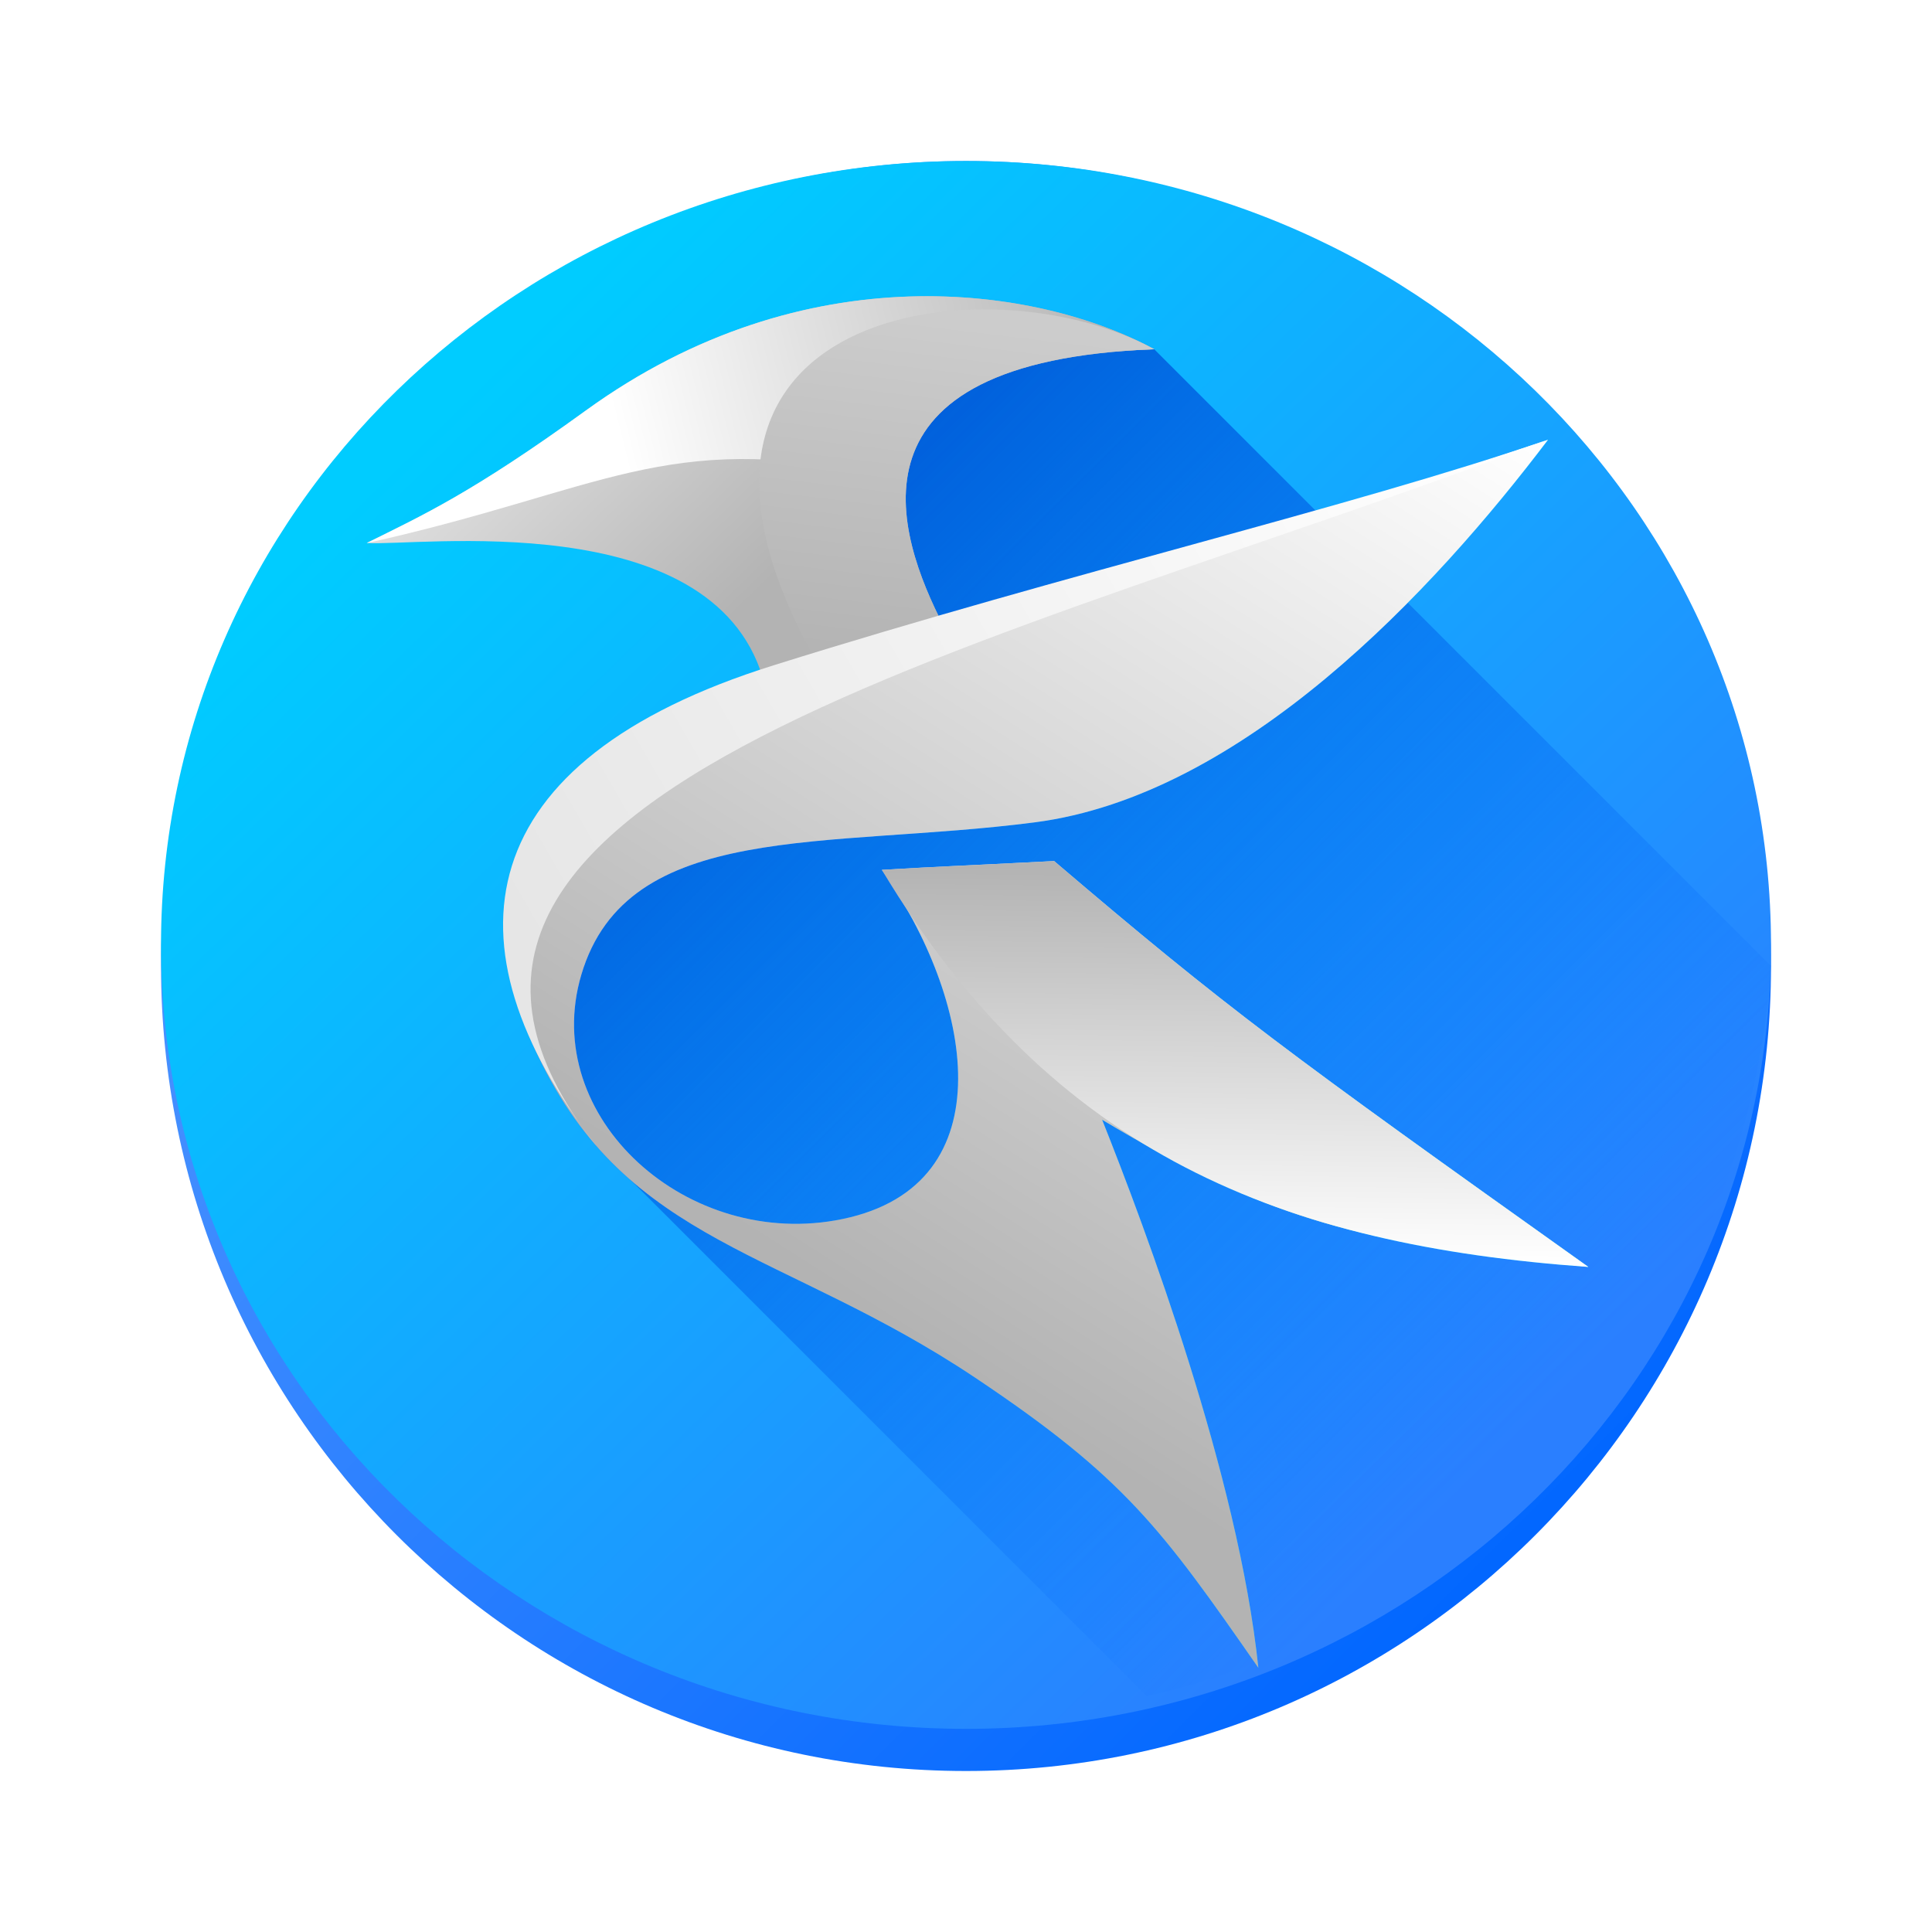
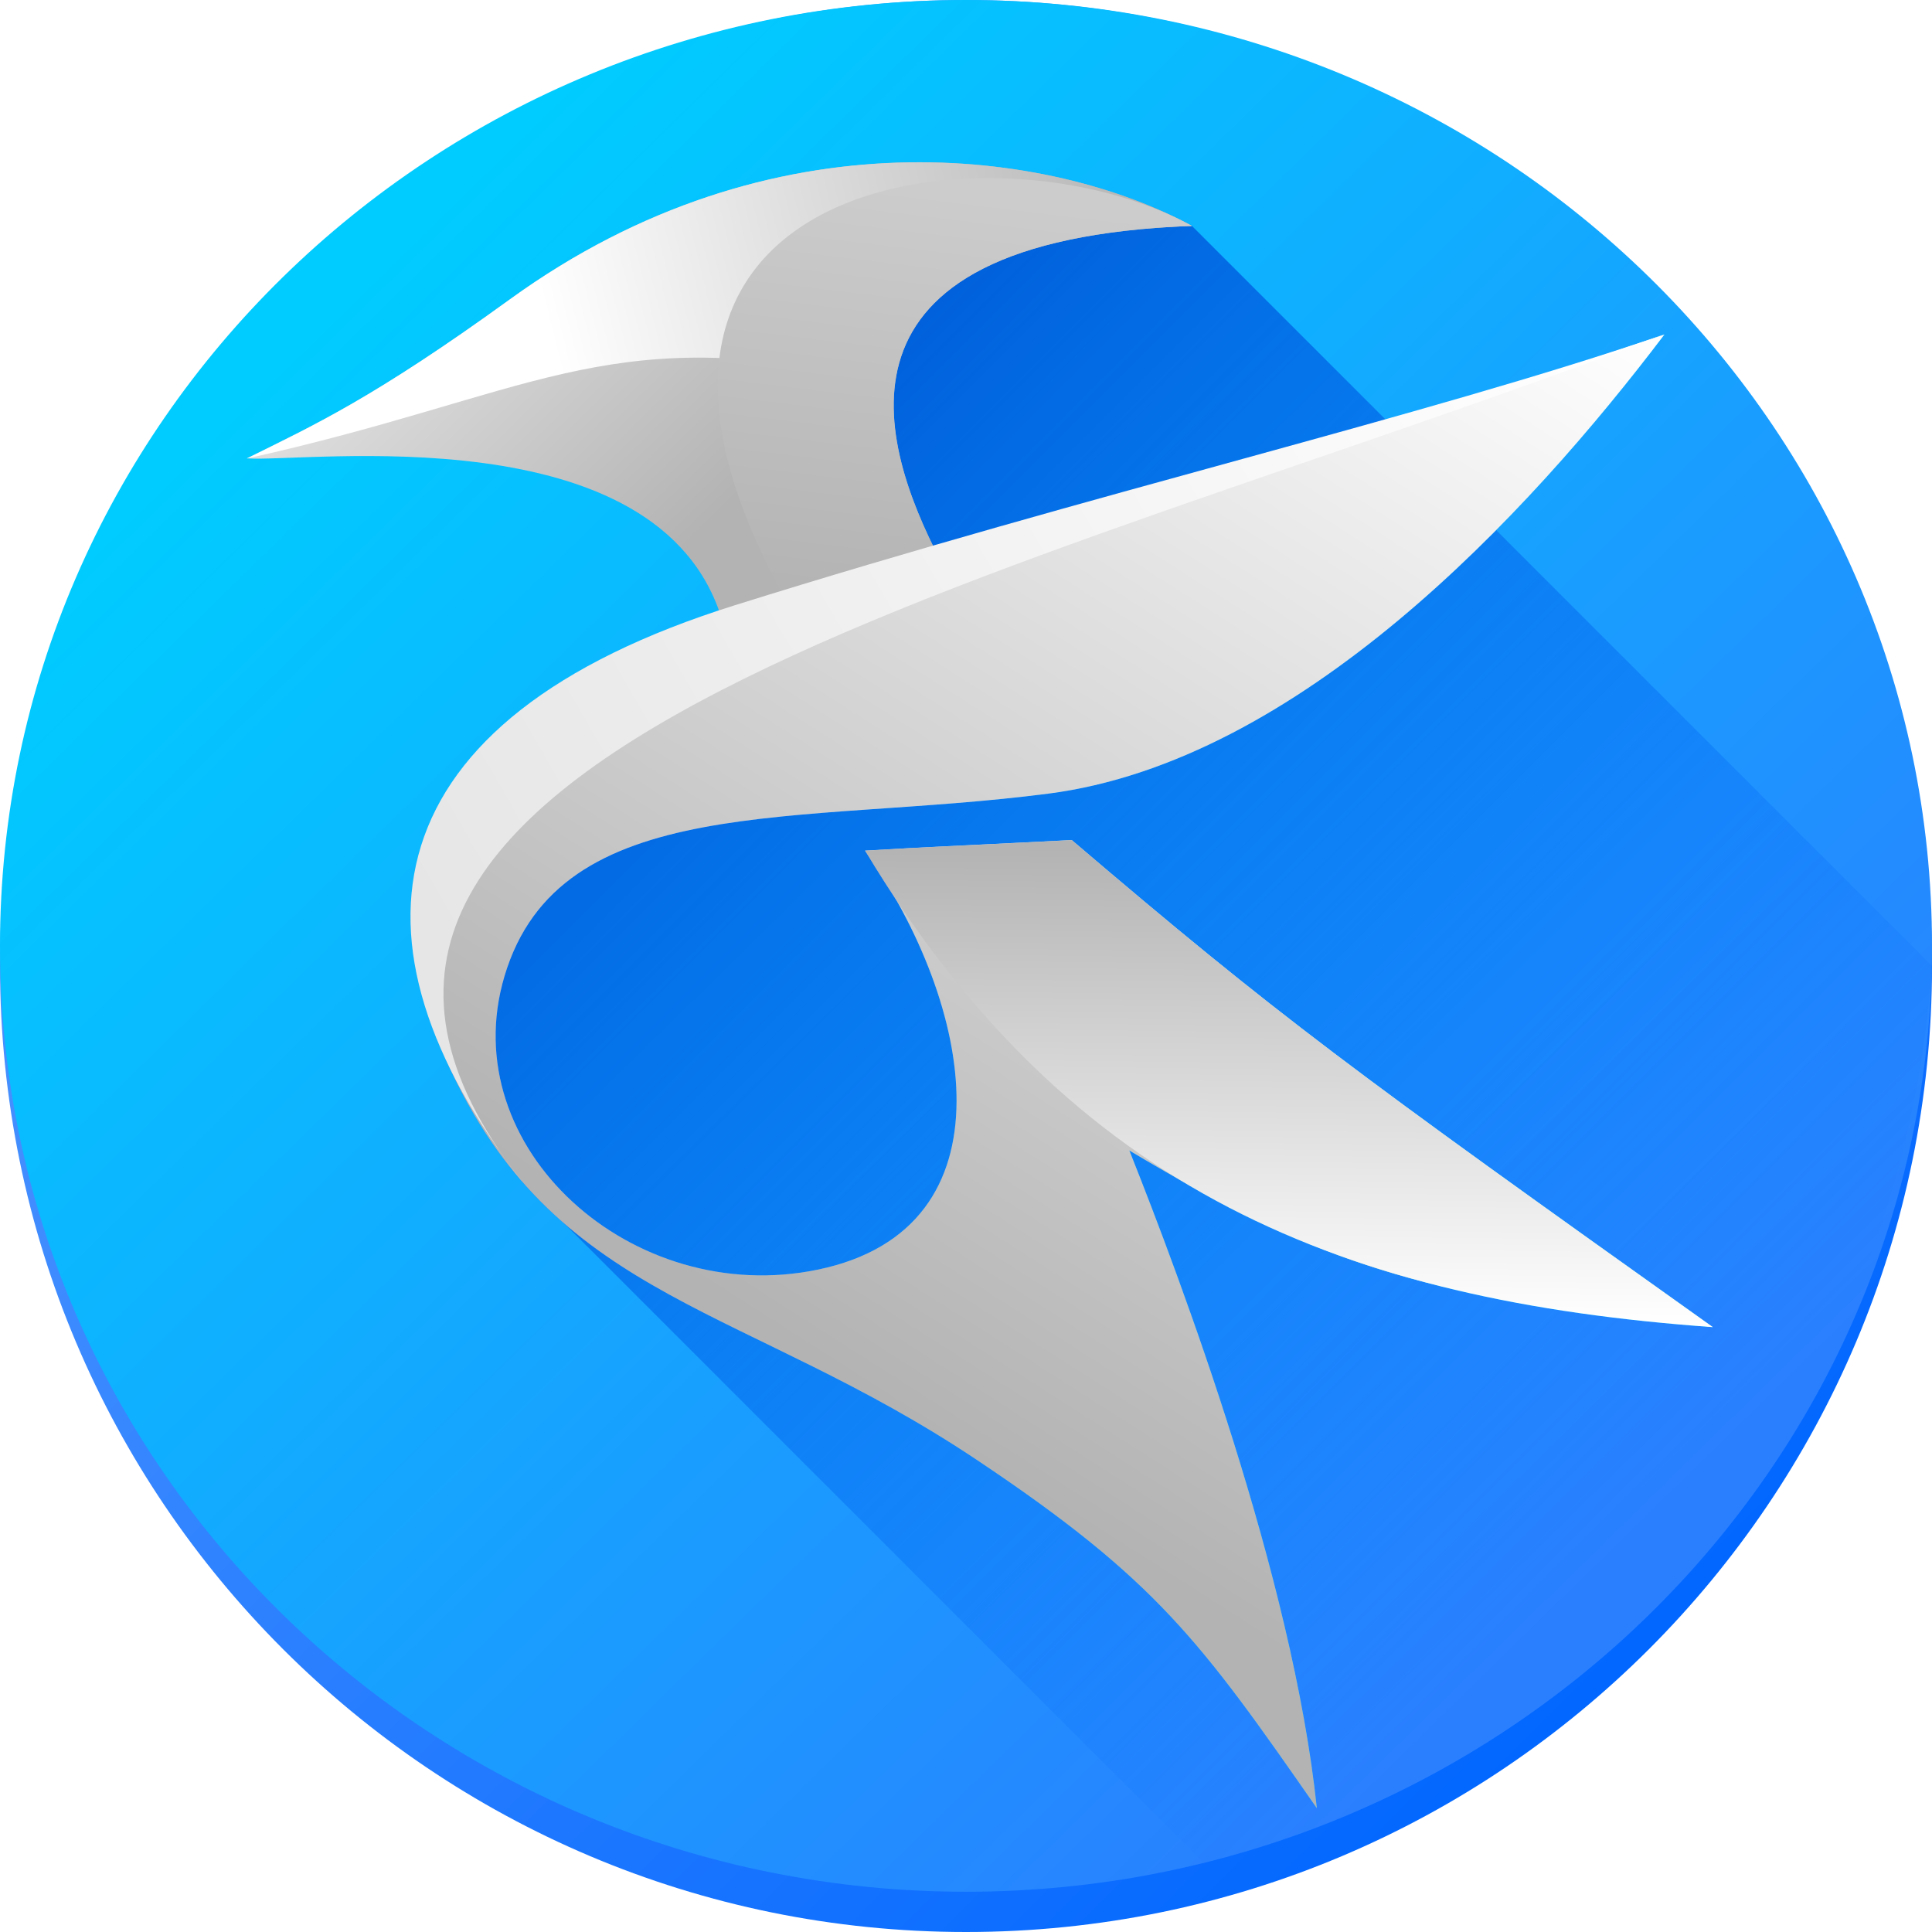
<svg xmlns="http://www.w3.org/2000/svg" xmlns:xlink="http://www.w3.org/1999/xlink" viewBox="0 0 48 48">
  <linearGradient id="a">
-     <stop stop-color="#2a7fff" offset="0" />
-     <stop stop-color="#0cf" offset="1" />
+     <stop offset="0" stop-color="#2a7fff" />
+     <stop offset="1" stop-color="#0cf" />
  </linearGradient>
-   <linearGradient id="b" x1="80.723" x2="141.405" y1="192.156" y2="252.838" gradientUnits="userSpaceOnUse">
-     <stop stop-color="#0055d4" offset="0" />
-     <stop stop-color="#06f" stop-opacity="0" offset="1" />
+   <linearGradient id="b" gradientTransform="matrix(.4300135 0 0 .4300136 -22.30668 -69.40134)" gradientUnits="userSpaceOnUse" x1="80.723" x2="141.405" y1="192.156" y2="252.838">
+     <stop offset="0" stop-color="#0055d4" />
+     <stop offset="1" stop-color="#06f" stop-opacity="0" />
  </linearGradient>
-   <linearGradient id="c" x1="61.163" x2="64.928" y1="105.11" y2="109.045" gradientUnits="userSpaceOnUse">
-     <stop stop-color="#e6e6e6" offset="0" />
-     <stop stop-color="#b3b3b3" offset="1" />
+   <linearGradient id="c" gradientUnits="userSpaceOnUse" x1="61.163" x2="64.928" y1="105.11" y2="109.045">
+     <stop offset="0" stop-color="#e6e6e6" />
+     <stop offset="1" stop-color="#b3b3b3" />
  </linearGradient>
-   <linearGradient id="d" x1="77.167" x2="64.372" y1="115.715" y2="112.004" gradientUnits="userSpaceOnUse">
-     <stop stop-color="#0cf" offset="0" />
-     <stop stop-color="#2a7fff" offset="1" />
+   <linearGradient id="d" gradientUnits="userSpaceOnUse" x1="77.167" x2="64.372" y1="115.715" y2="112.004">
+     <stop offset="0" stop-color="#0cf" />
+     <stop offset="1" stop-color="#2a7fff" />
  </linearGradient>
-   <linearGradient id="e" x1="68.707" x2="75.819" y1="113.065" y2="117.913" gradientUnits="userSpaceOnUse" xlink:href="#a" />
+   <linearGradient id="e" gradientUnits="userSpaceOnUse" x1="68.707" x2="75.819" xlink:href="#a" y1="113.065" y2="117.913" />
  <linearGradient id="f">
-     <stop stop-color="#fff" offset="0" />
-     <stop stop-color="#b3b3b3" offset="1" />
+     <stop offset="0" stop-color="#fff" />
+     <stop offset="1" stop-color="#b3b3b3" />
  </linearGradient>
-   <linearGradient id="g" x1="77.401" x2="68.67" y1="106.368" y2="120.358" gradientUnits="userSpaceOnUse" xlink:href="#f" />
-   <linearGradient id="h" x1="68.229" x2="68.164" y1="112.732" y2="118.555" gradientUnits="userSpaceOnUse">
-     <stop stop-color="#b3b3b3" offset="0" />
-     <stop stop-color="#fff" offset="1" />
+   <linearGradient id="g" gradientUnits="userSpaceOnUse" x1="77.401" x2="68.67" xlink:href="#f" y1="106.368" y2="120.358" />
+   <linearGradient id="h" gradientUnits="userSpaceOnUse" x1="68.229" x2="68.164" y1="112.732" y2="118.555">
+     <stop offset="0" stop-color="#b3b3b3" />
+     <stop offset="1" stop-color="#fff" />
  </linearGradient>
-   <linearGradient id="i" x1="63.367" x2="71.136" y1="106.865" y2="104.89" gradientUnits="userSpaceOnUse" xlink:href="#f" />
-   <linearGradient id="j" x1="66.951" x2="66.336" y1="104.461" y2="109.668" gradientUnits="userSpaceOnUse">
-     <stop stop-color="#ccc" offset="0" />
-     <stop stop-color="#b3b3b3" offset="1" />
+   <linearGradient id="i" gradientUnits="userSpaceOnUse" x1="63.367" x2="71.136" xlink:href="#f" y1="106.865" y2="104.89" />
+   <linearGradient id="j" gradientUnits="userSpaceOnUse" x1="66.951" x2="66.336" y1="104.461" y2="109.668">
+     <stop offset="0" stop-color="#ccc" />
+     <stop offset="1" stop-color="#b3b3b3" />
  </linearGradient>
-   <linearGradient id="k" x1="62.961" x2="77.488" y1="115.883" y2="107.314" gradientUnits="userSpaceOnUse">
-     <stop stop-color="#e6e6e6" offset="0" />
-     <stop stop-color="#fff" offset="1" />
+   <linearGradient id="k" gradientUnits="userSpaceOnUse" x1="62.961" x2="77.488" y1="115.883" y2="107.314">
+     <stop offset="0" stop-color="#e6e6e6" />
+     <stop offset="1" stop-color="#fff" />
  </linearGradient>
-   <linearGradient id="l" x1="220.306" x2="54.439" y1="207.919" y2="42.052" gradientTransform="matrix(.4464822 0 0 .4347945 59.66495 148.2603)" gradientUnits="userSpaceOnUse" xlink:href="#a" />
-   <linearGradient id="m" x1="68.21" x2="148.521" y1="177.751" y2="258.061" gradientUnits="userSpaceOnUse">
-     <stop stop-color="#59f" offset="0" />
-     <stop stop-color="#06f" offset="1" />
+   <linearGradient id="l" gradientTransform="matrix(.1919934 0 0 .1879935 3.350049 -5.678412)" gradientUnits="userSpaceOnUse" x1="220.306" x2="54.439" xlink:href="#a" y1="207.919" y2="42.052" />
+   <linearGradient id="m" gradientTransform="matrix(.4300135 0 0 .4300136 -22.30668 -69.40134)" gradientUnits="userSpaceOnUse" x1="68.21" x2="148.521" y1="177.751" y2="258.061">
+     <stop offset="0" stop-color="#59f" />
+     <stop offset="1" stop-color="#06f" />
  </linearGradient>
-   <g transform="matrix(.3583446 0 0 .3583446 -14.5889 -53.83445)">
-     <circle cx="107.687" cy="217.206" r="55.812" fill="url(#m)" stroke-width=".046" />
-     <ellipse cx="107.687" cy="215.745" rx="55.812" ry="54.351" fill="url(#l)" stroke-width=".045" />
-     <path d="m104.428 173.439c-3.175 21.389-11.196 24.897-26.928 45.509l4.507 10.666 38.212 38.213a55.812 55.812 0 0 0 43.28-50.621l-42.761-42.761z" fill="url(#b)" stroke-width=".046" />
-     <g transform="matrix(4.547575 0 0 4.648984 -203.9438 -313.7877)" stroke-width=".265">
-       <path d="m65.429 109.919c-.795-2.581-5.286-1.955-6.037-2.011.843-.409 1.604-.746 3.341-1.977 3.346-2.371 6.889-1.854 8.663-.912-4.85.18-3.926 2.765-3.212 4.127-.909.258-2.343.648-2.756.773z" fill="url(#c)" />
-       <path d="m77.401 106.368c-1.747 2.257-4.651 5.306-7.829 5.707-3.178.402-6.208-.043-6.91 2.272-.646 2.132 1.627 4.123 3.985 3.643 2.519-.513 1.975-3.305.597-5.207 1.046-.059.852-.043 2.626-.131 2.645 2.205 3.522 2.834 8.143 6.052-3.561-.365-4.857-.7-7.411-2.194.662 1.625 2.076 5.312 2.382 8.173-1.473-2.071-2.032-2.832-4.315-4.325-2.924-1.913-5.293-1.978-6.664-4.797-1.368-2.813.443-4.839 3.683-5.717 4.63-1.254 8.619-2.443 11.712-3.475z" fill="url(#d)" />
-       <path d="m67.245 112.784c1.046-.059.852-.043 2.626-.131 2.645 2.205 3.522 2.834 8.143 6.052-4.645-.325-8.159-1.665-10.769-5.921z" fill="url(#e)" />
-       <path d="m77.401 106.368c-1.747 2.257-4.651 5.306-7.829 5.707-3.178.402-6.208-.043-6.91 2.272-.646 2.132 1.627 4.123 3.985 3.643 2.519-.513 1.975-3.305.597-5.207 1.046-.059.852-.043 2.626-.131 2.645 2.205 3.522 2.834 8.143 6.052-3.561-.365-4.857-.7-7.411-2.194.662 1.625 2.076 5.312 2.382 8.173-1.473-2.071-2.032-2.832-4.315-4.325-2.924-1.913-5.293-1.978-6.664-4.797-1.368-2.813.443-4.839 3.683-5.717 4.63-1.254 8.619-2.443 11.712-3.475z" fill="url(#g)" />
-       <path d="m67.245 112.784c1.046-.059.852-.043 2.626-.131 2.645 2.205 3.522 2.834 8.143 6.052-4.645-.325-8.159-1.665-10.769-5.921z" fill="url(#h)" />
-       <path d="m59.392 107.909c.843-.409 1.604-.746 3.341-1.977 3.346-2.371 6.889-1.854 8.663-.912-4.85.18-4.225 1.126-4.243 1.867-3.223-.664-4.163.24-7.761 1.023z" fill="url(#i)" />
-       <path d="m71.397 105.019c-4.85.18-3.926 2.765-3.212 4.127-.566.161-1.179.344-1.936.54-3.053-5.321 2.656-6.013 5.148-4.667z" fill="url(#j)" />
-       <path d="m62.88 116.886c-2.373-2.989-1.935-5.73 2.712-7.153 4.586-1.405 8.716-2.332 11.809-3.365-8.347 3.111-18.8 5.19-14.522 10.518z" fill="url(#k)" />
-     </g>
+   <ellipse cx="24" cy="24" fill="url(#m)" rx="24" ry="24" stroke-width=".017" />
+   <ellipse cx="24" cy="23.5" fill="url(#l)" rx="24" ry="23.5" stroke-width=".016" />
+   <path d="m22.599 5.18c-1.365 9.198-4.815 10.706-11.579 19.569l1.938 4.587 16.935 16.935c10.327-2.354 17.387-11.703 18.108-22.271l-18.388-18.388z" fill="url(#b)" stroke-width=".017" />
+   <g stroke-width=".694" transform="matrix(1.955519 0 0 1.999126 -110.0053 -204.3343)">
+     <path d="m65.429 109.919c-.795-2.581-5.286-1.955-6.037-2.011.843-.409 1.604-.746 3.341-1.977 3.346-2.371 6.889-1.854 8.663-.912-4.85.18-3.926 2.765-3.212 4.127-.909.258-2.343.648-2.756.773z" fill="url(#c)" />
+     <path d="m77.401 106.368c-1.747 2.257-4.651 5.306-7.829 5.707-3.178.402-6.208-.043-6.91 2.272-.646 2.132 1.627 4.123 3.985 3.643 2.519-.513 1.975-3.305.597-5.207 1.046-.059.852-.043 2.626-.131 2.645 2.205 3.522 2.834 8.143 6.052-3.561-.365-4.857-.7-7.411-2.194.662 1.625 2.076 5.312 2.382 8.173-1.473-2.071-2.032-2.832-4.315-4.325-2.924-1.913-5.293-1.978-6.664-4.797-1.368-2.813.443-4.839 3.683-5.717 4.63-1.254 8.619-2.443 11.712-3.475z" fill="url(#d)" />
+     <path d="m67.245 112.784c1.046-.059.852-.043 2.626-.131 2.645 2.205 3.522 2.834 8.143 6.052-4.645-.325-8.159-1.665-10.769-5.921z" fill="url(#e)" />
+     <path d="m77.401 106.368c-1.747 2.257-4.651 5.306-7.829 5.707-3.178.402-6.208-.043-6.91 2.272-.646 2.132 1.627 4.123 3.985 3.643 2.519-.513 1.975-3.305.597-5.207 1.046-.059.852-.043 2.626-.131 2.645 2.205 3.522 2.834 8.143 6.052-3.561-.365-4.857-.7-7.411-2.194.662 1.625 2.076 5.312 2.382 8.173-1.473-2.071-2.032-2.832-4.315-4.325-2.924-1.913-5.293-1.978-6.664-4.797-1.368-2.813.443-4.839 3.683-5.717 4.63-1.254 8.619-2.443 11.712-3.475z" fill="url(#g)" />
+     <path d="m67.245 112.784c1.046-.059.852-.043 2.626-.131 2.645 2.205 3.522 2.834 8.143 6.052-4.645-.325-8.159-1.665-10.769-5.921z" fill="url(#h)" />
+     <path d="m59.392 107.909c.843-.409 1.604-.746 3.341-1.977 3.346-2.371 6.889-1.854 8.663-.912-4.85.18-4.225 1.126-4.243 1.867-3.223-.664-4.163.24-7.761 1.023z" fill="url(#i)" />
+     <path d="m71.397 105.019c-4.85.18-3.926 2.765-3.212 4.127-.566.161-1.179.344-1.936.54-3.053-5.321 2.656-6.013 5.148-4.667z" fill="url(#j)" />
+     <path d="m62.88 116.886c-2.373-2.989-1.935-5.73 2.712-7.153 4.586-1.405 8.716-2.332 11.809-3.365-8.347 3.111-18.8 5.19-14.522 10.518z" fill="url(#k)" />
  </g>
</svg>
